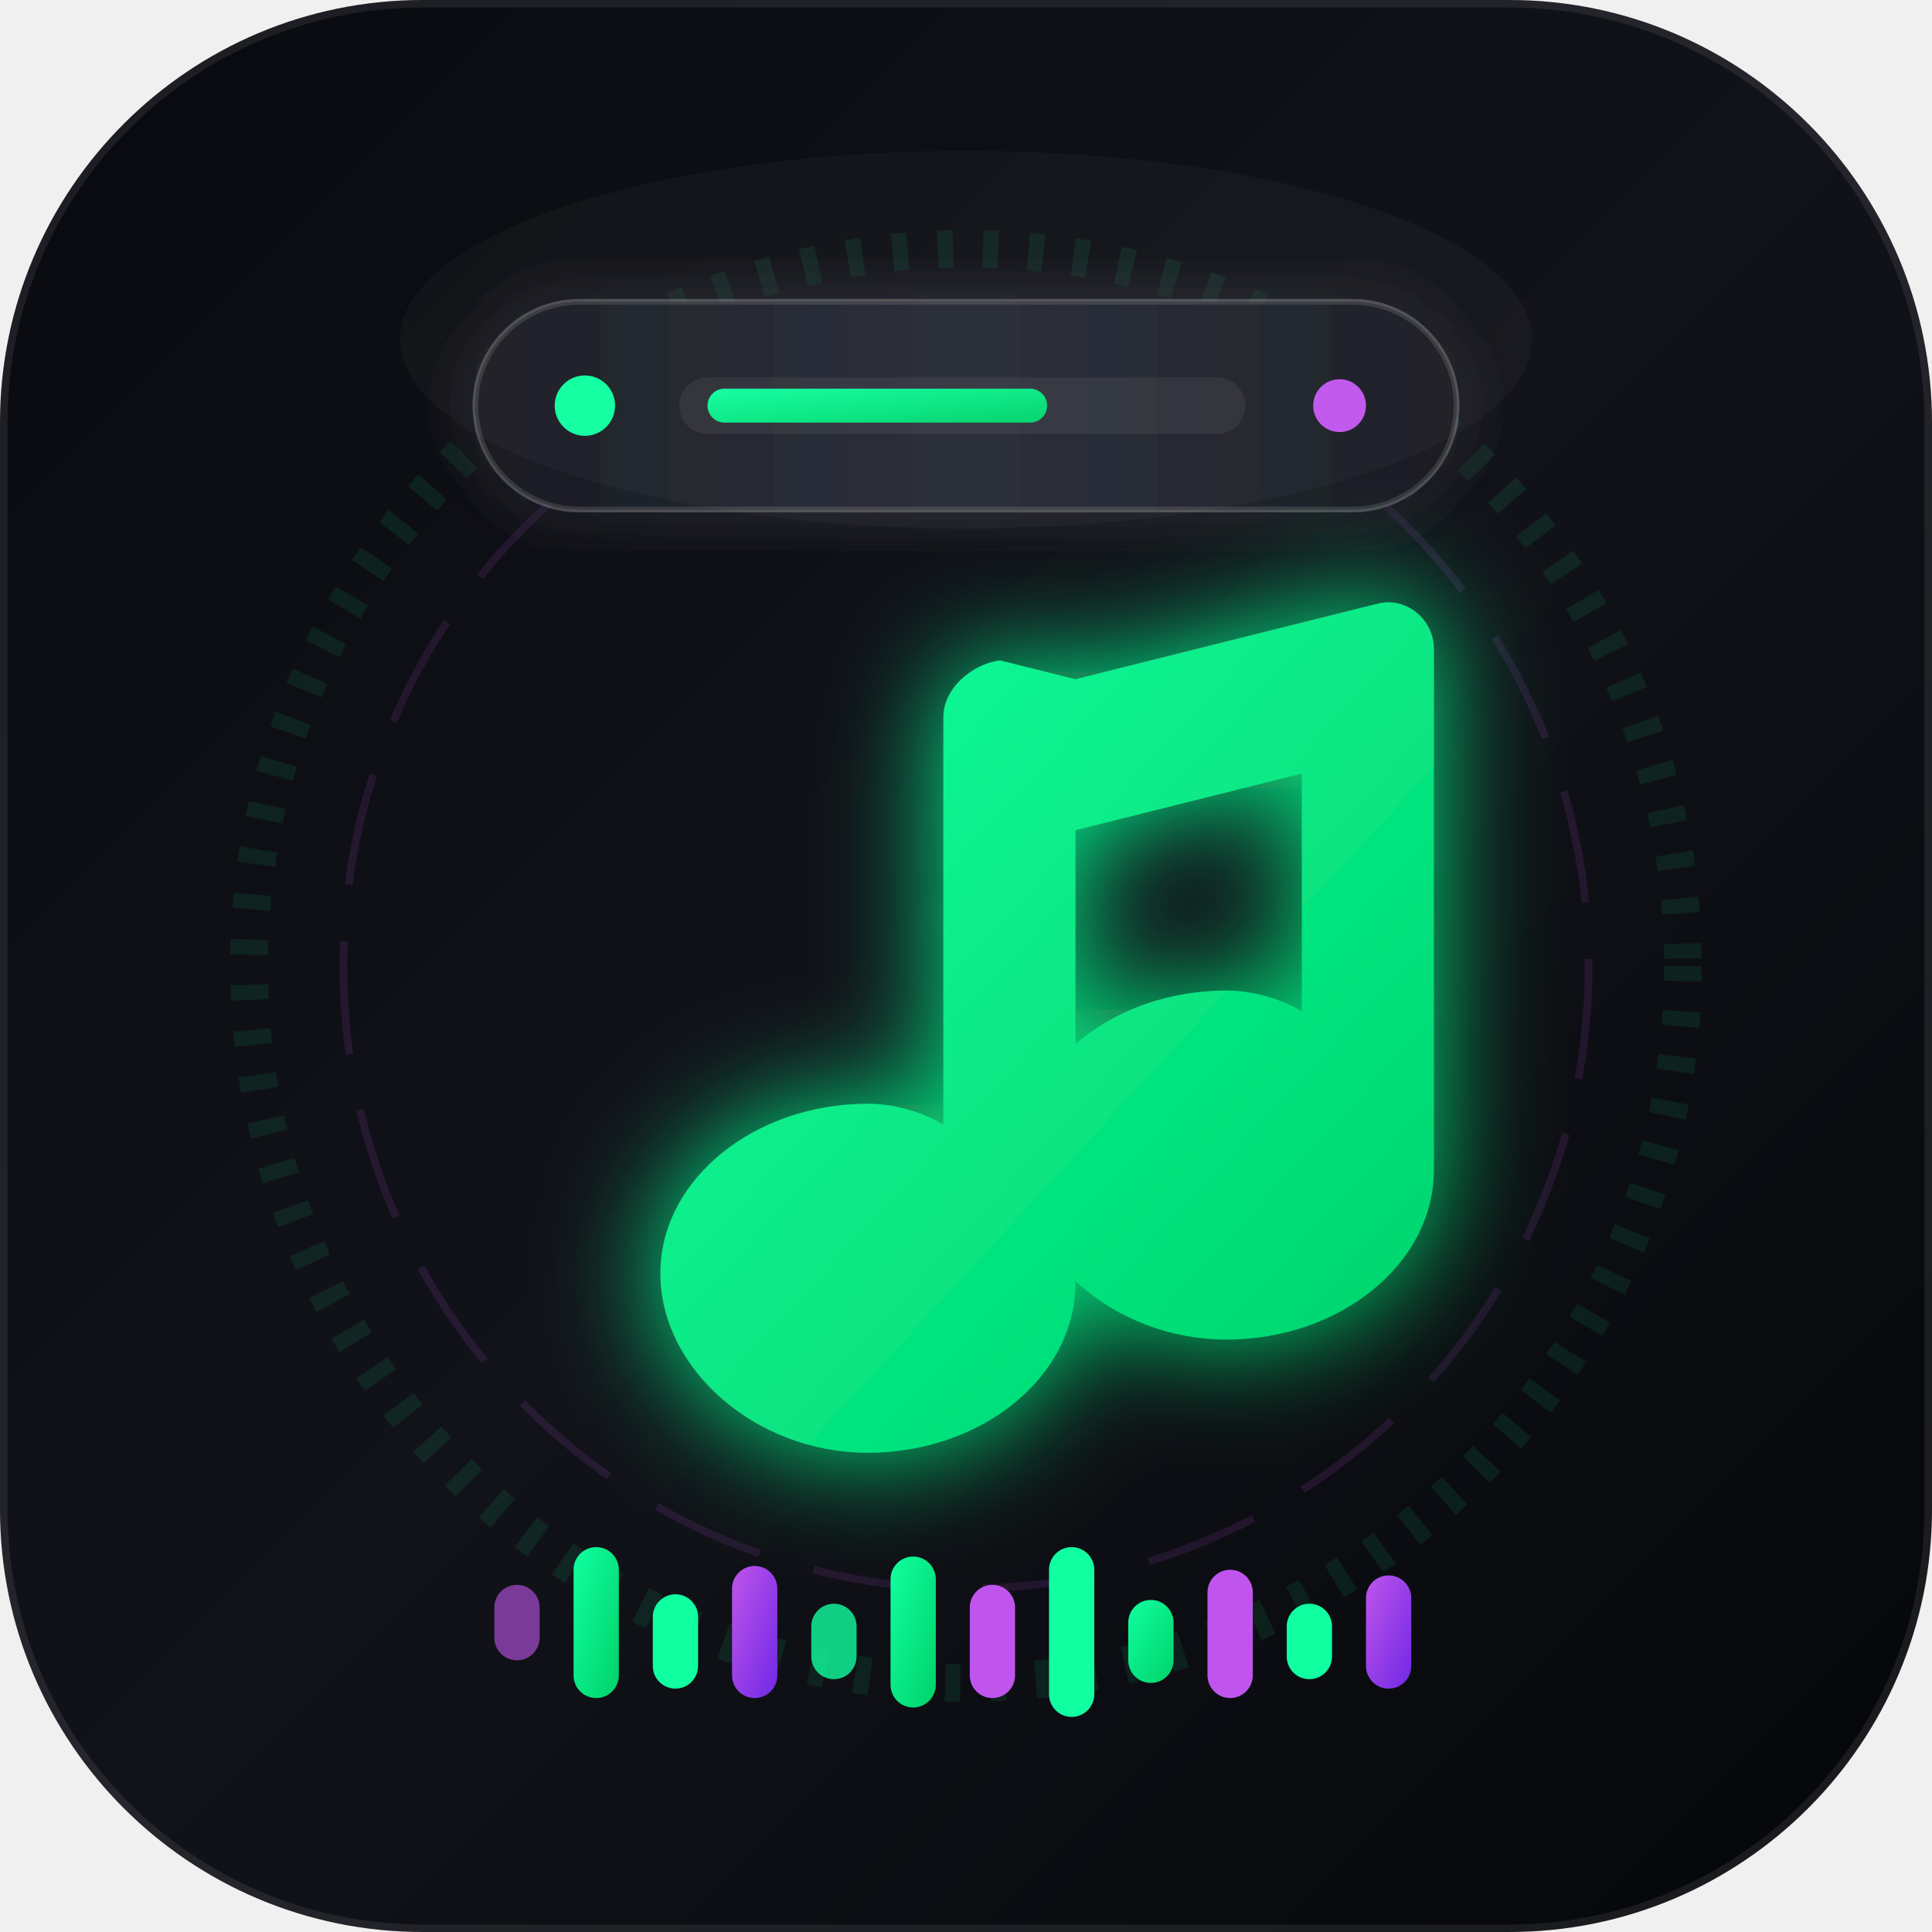
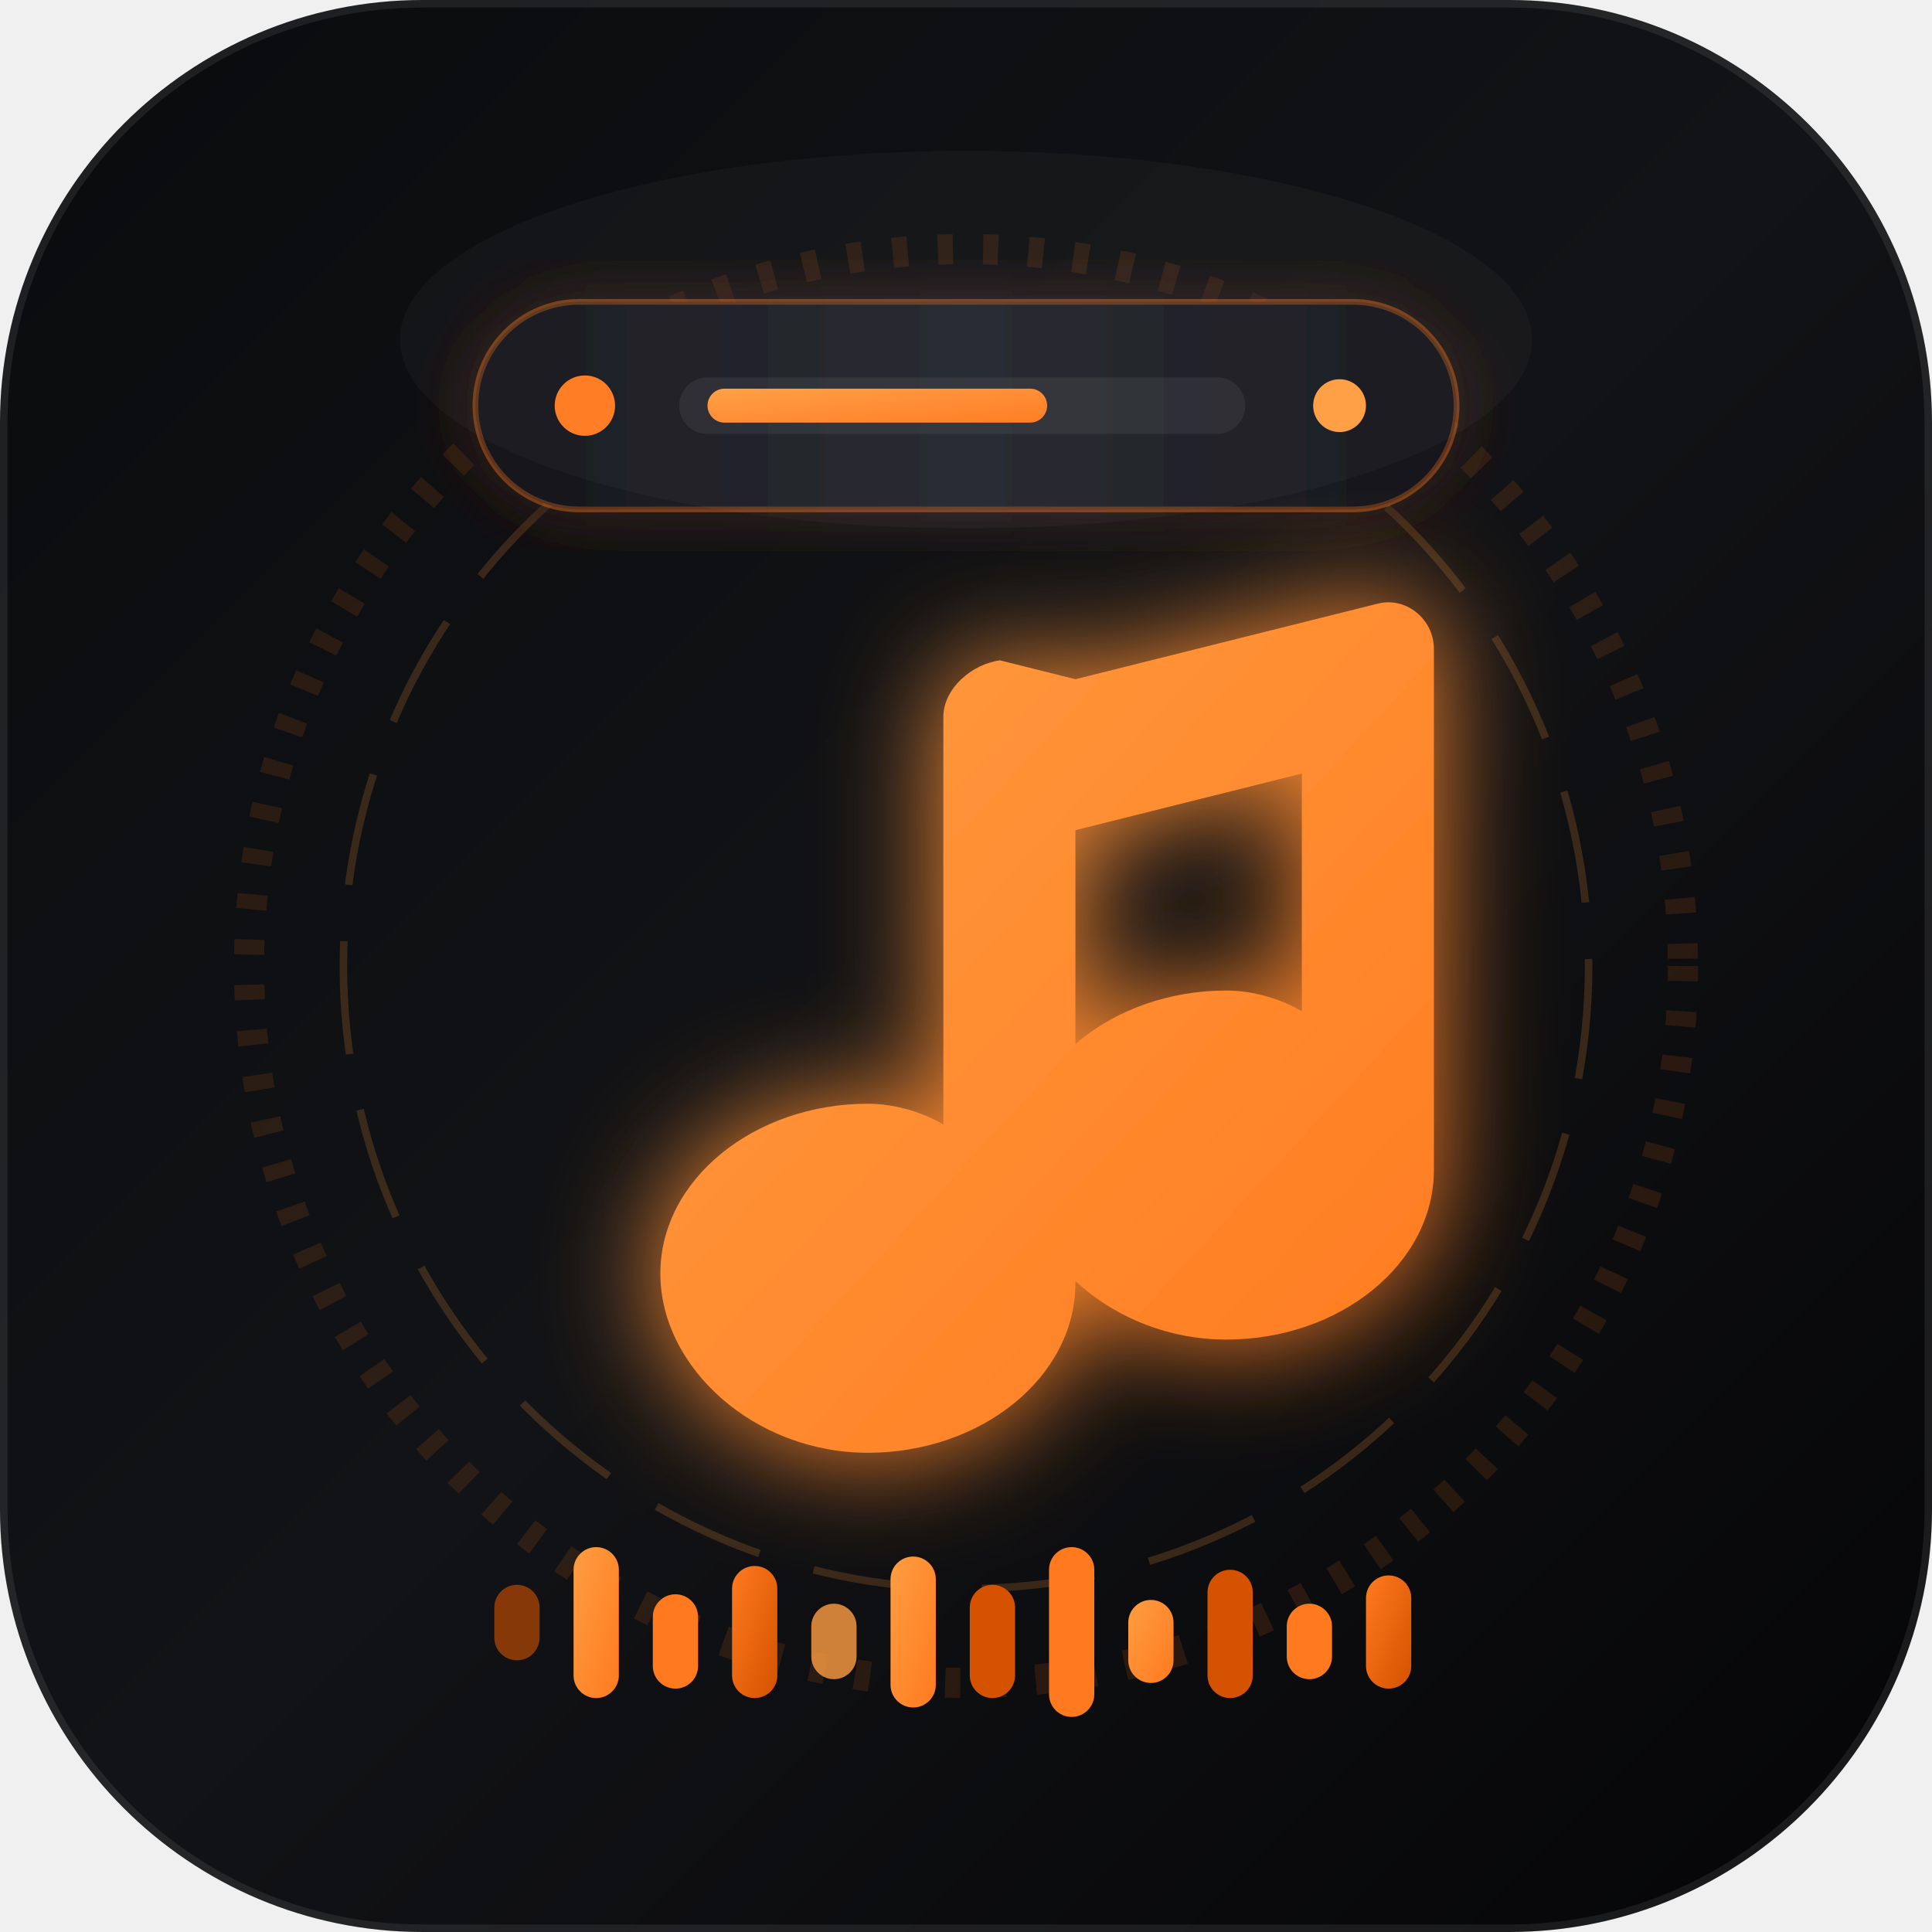
<svg xmlns="http://www.w3.org/2000/svg" viewBox="0 0 1024 1024" width="1024" height="1024">
  <defs>
    <linearGradient id="bgGrad" x1="0%" y1="0%" x2="100%" y2="100%">
-       <stop offset="0%" stop-color="#090a0f" />
-       <stop offset="50%" stop-color="#12131a" />
-       <stop offset="100%" stop-color="#050608" />
+       <stop offset="0%" stop-color="#0a0b0d" />
+       <stop offset="50%" stop-color="#121316" />
+       <stop offset="100%" stop-color="#050507" />
    </linearGradient>
-     <linearGradient id="neonGreen" x1="0%" y1="0%" x2="100%" y2="100%">
-       <stop offset="0%" stop-color="#10ffa0" />
-       <stop offset="100%" stop-color="#00d26a" />
+     <linearGradient id="neonOrange" x1="0%" y1="0%" x2="100%" y2="100%">
+       <stop offset="0%" stop-color="#ff9d42" />
+       <stop offset="100%" stop-color="#ff7a1f" />
    </linearGradient>
-     <linearGradient id="neonPurple" x1="0%" y1="0%" x2="100%" y2="100%">
-       <stop offset="0%" stop-color="#bf55ec" />
-       <stop offset="100%" stop-color="#7028e4" />
+     <linearGradient id="deepOrange" x1="0%" y1="0%" x2="100%" y2="100%">
+       <stop offset="0%" stop-color="#ff7a1f" />
+       <stop offset="100%" stop-color="#d45200" />
    </linearGradient>
    <linearGradient id="islandGrad" x1="0%" y1="0%" x2="100%" y2="0%">
-       <stop offset="0%" stop-color="#1a1c23" />
-       <stop offset="50%" stop-color="#282a36" />
-       <stop offset="100%" stop-color="#1a1c23" />
+       <stop offset="0%" stop-color="#15161b" />
+       <stop offset="50%" stop-color="#24262e" />
+       <stop offset="100%" stop-color="#15161b" />
    </linearGradient>
    <filter id="neonGlow" x="-20%" y="-20%" width="140%" height="140%">
      <feGaussianBlur stdDeviation="16" result="blur" />
      <feMerge>
        <feMergeNode in="blur" />
        <feMergeNode in="SourceGraphic" />
      </feMerge>
    </filter>
    <filter id="strongGlow" x="-30%" y="-30%" width="160%" height="160%">
      <feGaussianBlur stdDeviation="30" result="blur2" />
      <feMerge>
        <feMergeNode in="blur2" />
        <feMergeNode in="SourceGraphic" />
      </feMerge>
    </filter>
  </defs>
  <rect width="1024" height="1024" rx="224" fill="url(#bgGrad)" />
  <rect width="1020" height="1020" x="2" y="2" rx="222" fill="none" stroke="rgba(255,255,255,0.08)" stroke-width="4" />
-   <circle cx="512" cy="512" r="380" fill="none" stroke="rgba(16, 255, 160, 0.08)" stroke-width="20" stroke-dasharray="8 16" />
-   <circle cx="512" cy="512" r="330" fill="none" stroke="rgba(191, 85, 236, 0.12)" stroke-width="4" stroke-dasharray="60 30" />
-   <rect x="252" y="160" width="520" height="110" rx="55" fill="url(#islandGrad)" stroke="rgba(255,255,255,0.12)" stroke-width="3" filter="url(#neonGlow)" />
-   <circle cx="310" cy="215" r="16" fill="#10ffa0" />
+   <circle cx="512" cy="512" r="380" fill="none" stroke="rgba(255, 122, 31, 0.12)" stroke-width="16" stroke-dasharray="8 16" />
+   <circle cx="512" cy="512" r="330" fill="none" stroke="rgba(255, 157, 66, 0.18)" stroke-width="4" stroke-dasharray="60 30" />
+   <rect x="252" y="160" width="520" height="110" rx="55" fill="url(#islandGrad)" stroke="rgba(255, 122, 31, 0.3)" stroke-width="3" filter="url(#neonGlow)" />
+   <circle cx="310" cy="215" r="16" fill="#ff7a1f" />
  <rect x="360" y="200" width="300" height="30" rx="15" fill="rgba(255,255,255,0.06)" />
-   <rect x="375" y="206" width="180" height="18" rx="9" fill="url(#neonGreen)" />
-   <circle cx="710" cy="215" r="14" fill="#bf55ec" />
+   <rect x="375" y="206" width="180" height="18" rx="9" fill="url(#neonOrange)" />
+   <circle cx="710" cy="215" r="14" fill="#ff9d42" />
  <g filter="url(#strongGlow)">
-     <path d="M570,360 L730,320 C745,316 760,328 760,344 L760,620 C760,670 710,710 650,710 C590,710 540,665 540,615 C540,565 590,525 650,525 C665,525 680,530 690,536 L690,410 L570,440 L570,680 C570,730 520,770 460,770 C400,770 350,725 350,675 C350,625 400,585 460,585 C475,585 490,590 500,596 L500,380 C500,365 515,352 530,350 Z" fill="url(#neonGreen)" />
+     <path d="M570,360 L730,320 C745,316 760,328 760,344 L760,620 C760,670 710,710 650,710 C590,710 540,665 540,615 C540,565 590,525 650,525 C665,525 680,530 690,536 L690,410 L570,440 L570,680 C570,730 520,770 460,770 C400,770 350,725 350,675 C350,625 400,585 460,585 C475,585 490,590 500,596 L500,380 C500,365 515,352 530,350 Z" fill="url(#neonOrange)" />
  </g>
  <g transform="translate(262, 820)">
-     <rect x="0" y="20" width="24" height="40" rx="12" fill="#bf55ec" opacity="0.6" />
-     <rect x="42" y="0" width="24" height="80" rx="12" fill="url(#neonGreen)" />
-     <rect x="84" y="25" width="24" height="50" rx="12" fill="#10ffa0" />
-     <rect x="126" y="10" width="24" height="70" rx="12" fill="url(#neonPurple)" />
-     <rect x="168" y="30" width="24" height="40" rx="12" fill="#10ffa0" opacity="0.8" />
-     <rect x="210" y="5" width="24" height="80" rx="12" fill="url(#neonGreen)" />
-     <rect x="252" y="20" width="24" height="60" rx="12" fill="#bf55ec" />
-     <rect x="294" y="0" width="24" height="90" rx="12" fill="#10ffa0" />
-     <rect x="336" y="28" width="24" height="44" rx="12" fill="url(#neonGreen)" />
-     <rect x="378" y="12" width="24" height="68" rx="12" fill="#bf55ec" />
-     <rect x="420" y="30" width="24" height="40" rx="12" fill="#10ffa0" />
-     <rect x="462" y="15" width="24" height="60" rx="12" fill="url(#neonPurple)" />
+     <rect x="0" y="20" width="24" height="40" rx="12" fill="#d45200" opacity="0.6" />
+     <rect x="42" y="0" width="24" height="80" rx="12" fill="url(#neonOrange)" />
+     <rect x="84" y="25" width="24" height="50" rx="12" fill="#ff7a1f" />
+     <rect x="126" y="10" width="24" height="70" rx="12" fill="url(#deepOrange)" />
+     <rect x="168" y="30" width="24" height="40" rx="12" fill="#ff9d42" opacity="0.8" />
+     <rect x="210" y="5" width="24" height="80" rx="12" fill="url(#neonOrange)" />
+     <rect x="252" y="20" width="24" height="60" rx="12" fill="#d45200" />
+     <rect x="294" y="0" width="24" height="90" rx="12" fill="#ff7a1f" />
+     <rect x="336" y="28" width="24" height="44" rx="12" fill="url(#neonOrange)" />
+     <rect x="378" y="12" width="24" height="68" rx="12" fill="#d45200" />
+     <rect x="420" y="30" width="24" height="40" rx="12" fill="#ff7a1f" />
+     <rect x="462" y="15" width="24" height="60" rx="12" fill="url(#deepOrange)" />
  </g>
  <ellipse cx="512" cy="180" rx="300" ry="100" fill="white" opacity="0.03" />
</svg>
